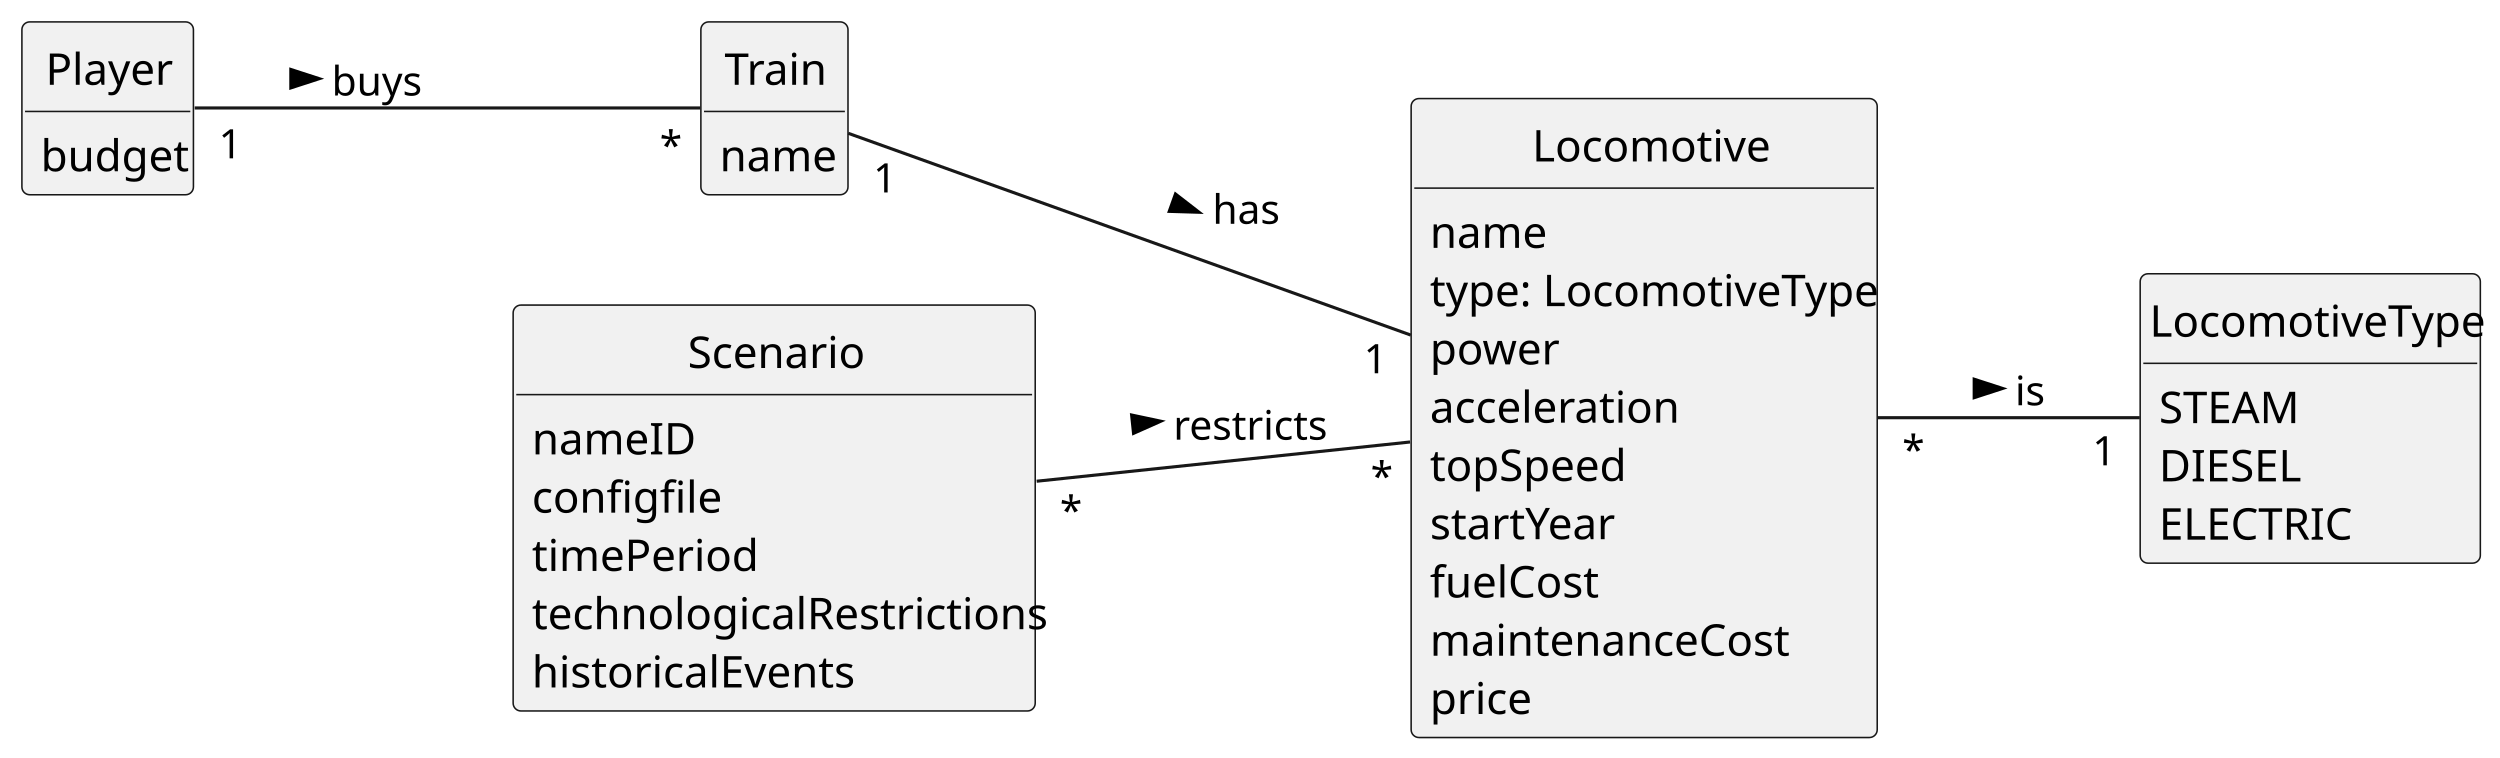
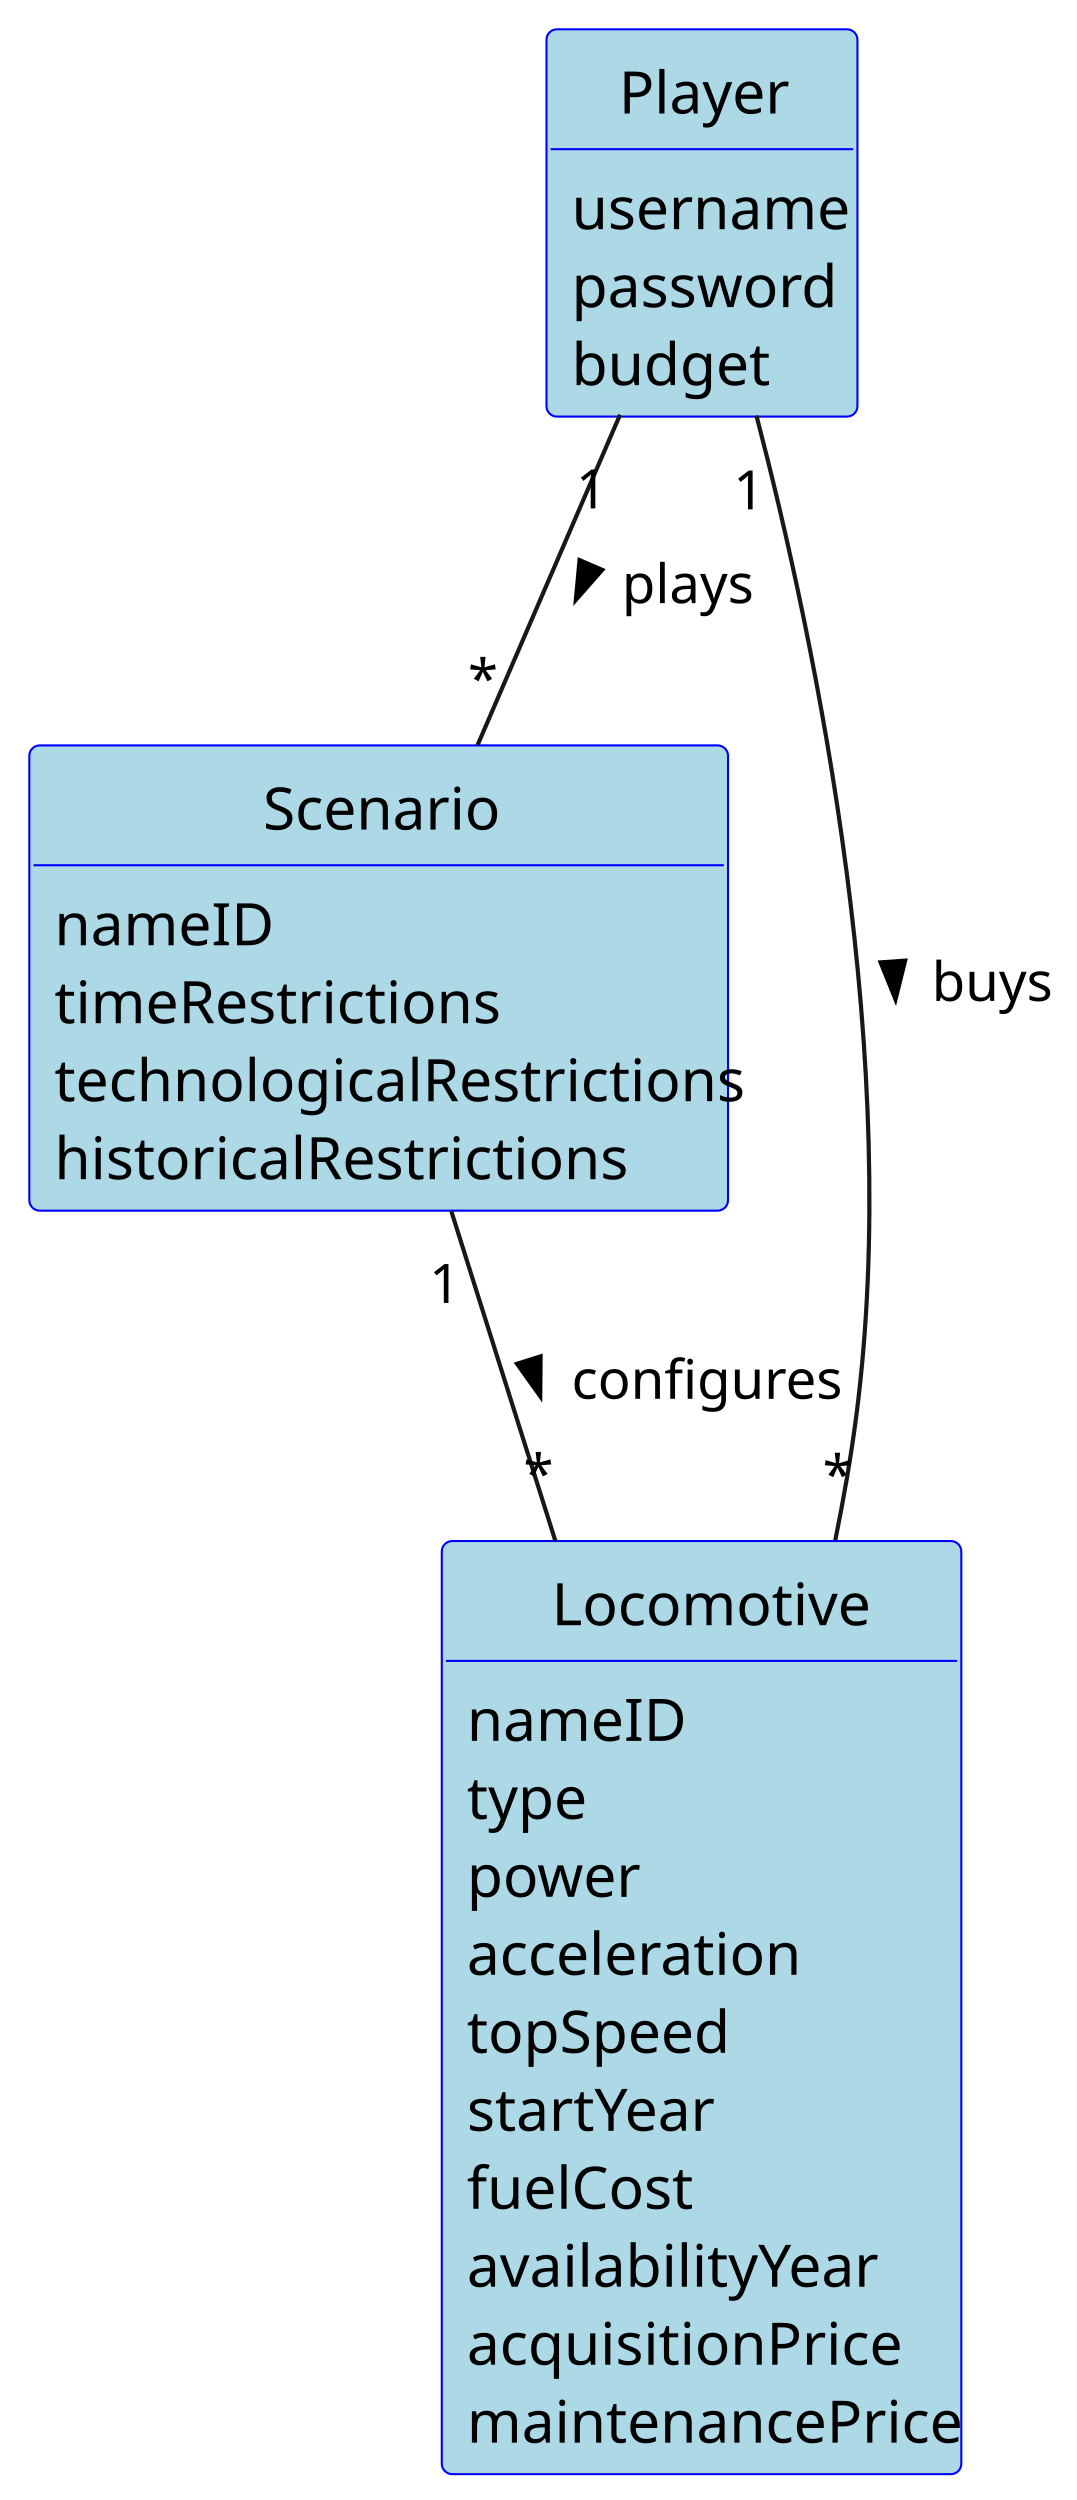
- <svg xmlns="http://www.w3.org/2000/svg" contentStyleType="text/css" height="242px" preserveAspectRatio="none" style="width:799px;height:242px;background:#FFFFFF;" version="1.1" viewBox="0 0 799 242" width="799px" zoomAndPan="magnify">
+ <svg xmlns="http://www.w3.org/2000/svg" contentStyleType="text/css" height="597px" preserveAspectRatio="none" style="width:257px;height:597px;background:#FFFFFF;" version="1.1" viewBox="0 0 257 597" width="257px" zoomAndPan="magnify">
  <defs />
  <g>
    <g id="elem_Player">
-       <rect codeLine="9" fill="#F1F1F1" height="55.242" id="Player" rx="2.5" ry="2.5" style="stroke:#181818;stroke-width:0.5;" width="54.82" x="7" y="7" />
-       <text fill="#000000" font-family="sans-serif" font-size="14" lengthAdjust="spacing" textLength="39.683" x="14.569" y="27.107">Player</text>
-       <line style="stroke:#181818;stroke-width:0.5;" x1="8" x2="60.82" y1="35.621" y2="35.621" />
-       <text fill="#000000" font-family="sans-serif" font-size="14" lengthAdjust="spacing" textLength="42.82" x="13" y="54.728">budget</text>
+       <rect codeLine="14" fill="#ADD8E6" height="92.484" id="Player" rx="2.5" ry="2.5" style="stroke:#0000FF;stroke-width:0.5;" width="74.255" x="130.5" y="7" />
+       <text fill="#000000" font-family="sans-serif" font-size="14" lengthAdjust="spacing" textLength="39.683" x="147.786" y="27.107">Player</text>
+       <line style="stroke:#0000FF;stroke-width:0.5;" x1="131.5" x2="203.755" y1="35.621" y2="35.621" />
+       <text fill="#000000" font-family="sans-serif" font-size="14" lengthAdjust="spacing" textLength="62.255" x="136.5" y="54.728">username</text>
+       <text fill="#000000" font-family="sans-serif" font-size="14" lengthAdjust="spacing" textLength="59.917" x="136.5" y="73.35">password</text>
+       <text fill="#000000" font-family="sans-serif" font-size="14" lengthAdjust="spacing" textLength="42.82" x="136.5" y="91.971">budget</text>
+     </g>
+     <g id="elem_Scenario">
+       <rect codeLine="20" fill="#ADD8E6" height="111.106" id="Scenario" rx="2.5" ry="2.5" style="stroke:#0000FF;stroke-width:0.5;" width="166.855" x="7" y="178" />
+       <text fill="#000000" font-family="sans-serif" font-size="14" lengthAdjust="spacing" textLength="55.255" x="62.8" y="198.107">Scenario</text>
+       <line style="stroke:#0000FF;stroke-width:0.5;" x1="8" x2="172.855" y1="206.621" y2="206.621" />
+       <text fill="#000000" font-family="sans-serif" font-size="14" lengthAdjust="spacing" textLength="49.02" x="13" y="225.728">nameID</text>
+       <text fill="#000000" font-family="sans-serif" font-size="14" lengthAdjust="spacing" textLength="99.579" x="13" y="244.35">timeRestrictions</text>
+       <text fill="#000000" font-family="sans-serif" font-size="14" lengthAdjust="spacing" textLength="154.855" x="13" y="262.971">technologicalRestrictions</text>
+       <text fill="#000000" font-family="sans-serif" font-size="14" lengthAdjust="spacing" textLength="128.372" x="13" y="281.592">historicalRestrictions</text>
    </g>
    <g id="elem_Locomotive">
-       <rect codeLine="13" fill="#F1F1F1" height="204.211" id="Locomotive" rx="2.5" ry="2.5" style="stroke:#181818;stroke-width:0.5;" width="148.958" x="451" y="31.5" />
-       <text fill="#000000" font-family="sans-serif" font-size="14" lengthAdjust="spacing" textLength="71.593" x="489.683" y="51.607">Locomotive</text>
-       <line style="stroke:#181818;stroke-width:0.5;" x1="452" x2="598.958" y1="60.121" y2="60.121" />
-       <text fill="#000000" font-family="sans-serif" font-size="14" lengthAdjust="spacing" textLength="35.02" x="457" y="79.228">name</text>
-       <text fill="#000000" font-family="sans-serif" font-size="14" lengthAdjust="spacing" textLength="136.958" x="457" y="97.85">type: LocomotiveType</text>
-       <text fill="#000000" font-family="sans-serif" font-size="14" lengthAdjust="spacing" textLength="38.131" x="457" y="116.471">power</text>
-       <text fill="#000000" font-family="sans-serif" font-size="14" lengthAdjust="spacing" textLength="75.489" x="457" y="135.092">acceleration</text>
-       <text fill="#000000" font-family="sans-serif" font-size="14" lengthAdjust="spacing" textLength="59.944" x="457" y="153.713">topSpeed</text>
-       <text fill="#000000" font-family="sans-serif" font-size="14" lengthAdjust="spacing" textLength="56.8" x="457" y="172.334">startYear</text>
-       <text fill="#000000" font-family="sans-serif" font-size="14" lengthAdjust="spacing" textLength="51.358" x="457" y="190.955">fuelCost</text>
-       <text fill="#000000" font-family="sans-serif" font-size="14" lengthAdjust="spacing" textLength="108.951" x="457" y="209.576">maintenanceCost</text>
-       <text fill="#000000" font-family="sans-serif" font-size="14" lengthAdjust="spacing" textLength="30.345" x="457" y="228.197">price</text>
+       <rect codeLine="27" fill="#ADD8E6" height="222.832" id="Locomotive" rx="2.5" ry="2.5" style="stroke:#0000FF;stroke-width:0.5;" width="124.061" x="105.5" y="368" />
+       <text fill="#000000" font-family="sans-serif" font-size="14" lengthAdjust="spacing" textLength="71.593" x="131.734" y="388.107">Locomotive</text>
+       <line style="stroke:#0000FF;stroke-width:0.5;" x1="106.5" x2="228.561" y1="396.621" y2="396.621" />
+       <text fill="#000000" font-family="sans-serif" font-size="14" lengthAdjust="spacing" textLength="49.02" x="111.5" y="415.728">nameID</text>
+       <text fill="#000000" font-family="sans-serif" font-size="14" lengthAdjust="spacing" textLength="26.462" x="111.5" y="434.35">type</text>
+       <text fill="#000000" font-family="sans-serif" font-size="14" lengthAdjust="spacing" textLength="38.131" x="111.5" y="452.971">power</text>
+       <text fill="#000000" font-family="sans-serif" font-size="14" lengthAdjust="spacing" textLength="75.489" x="111.5" y="471.592">acceleration</text>
+       <text fill="#000000" font-family="sans-serif" font-size="14" lengthAdjust="spacing" textLength="59.944" x="111.5" y="490.213">topSpeed</text>
+       <text fill="#000000" font-family="sans-serif" font-size="14" lengthAdjust="spacing" textLength="56.8" x="111.5" y="508.834">startYear</text>
+       <text fill="#000000" font-family="sans-serif" font-size="14" lengthAdjust="spacing" textLength="51.358" x="111.5" y="527.455">fuelCost</text>
+       <text fill="#000000" font-family="sans-serif" font-size="14" lengthAdjust="spacing" textLength="94.158" x="111.5" y="546.076">availabilityYear</text>
+       <text fill="#000000" font-family="sans-serif" font-size="14" lengthAdjust="spacing" textLength="98.048" x="111.5" y="564.697">acquisitionPrice</text>
+       <text fill="#000000" font-family="sans-serif" font-size="14" lengthAdjust="spacing" textLength="112.061" x="111.5" y="583.318">maintenancePrice</text>
    </g>
-     <g id="elem_Train">
-       <rect codeLine="25" fill="#F1F1F1" height="55.242" id="Train" rx="2.5" ry="2.5" style="stroke:#181818;stroke-width:0.5;" width="47.02" x="224" y="7" />
-       <text fill="#000000" font-family="sans-serif" font-size="14" lengthAdjust="spacing" textLength="31.896" x="231.562" y="27.107">Train</text>
-       <line style="stroke:#181818;stroke-width:0.5;" x1="225" x2="270.021" y1="35.621" y2="35.621" />
-       <text fill="#000000" font-family="sans-serif" font-size="14" lengthAdjust="spacing" textLength="35.02" x="230" y="54.728">name</text>
+     <g id="link_Player_Scenario">
+       <path codeLine="40" d="M148.07,99.04 C137.73,123 124.94,152.65 114.05,177.91 " fill="none" id="Player-Scenario" style="stroke:#181818;stroke-width:1.0;" />
+       <polygon fill="#000000" points="137.52,143.237,143.801,136.095,138.404,133.767,137.52,143.237" style="stroke:#000000;stroke-width:1.0;" />
+       <text fill="#000000" font-family="sans-serif" font-size="13" lengthAdjust="spacing" textLength="30.348" x="148.5" y="144.028">plays</text>
+       <text fill="#000000" font-family="sans-serif" font-size="13" lengthAdjust="spacing" textLength="7.23" x="137.557" y="121.405">1</text>
+       <text fill="#000000" font-family="sans-serif" font-size="13" lengthAdjust="spacing" textLength="5.059" x="111.76" y="166.739">*</text>
    </g>
-     <g id="elem_LocomotiveType">
-       <rect codeLine="29" fill="#F1F1F1" height="92.484" id="LocomotiveType" rx="2.5" ry="2.5" style="stroke:#181818;stroke-width:0.5;" width="108.717" x="684" y="87.5" />
-       <text fill="#000000" font-family="sans-serif" font-size="14" lengthAdjust="spacing" textLength="102.717" x="687" y="107.607">LocomotiveType</text>
-       <line style="stroke:#181818;stroke-width:0.5;" x1="685" x2="791.717" y1="116.121" y2="116.121" />
-       <text fill="#000000" font-family="sans-serif" font-size="14" lengthAdjust="spacing" textLength="48.227" x="690" y="135.228">STEAM</text>
-       <text fill="#000000" font-family="sans-serif" font-size="14" lengthAdjust="spacing" textLength="49.8" x="690" y="153.85">DIESEL</text>
-       <text fill="#000000" font-family="sans-serif" font-size="14" lengthAdjust="spacing" textLength="69.234" x="690" y="172.471">ELECTRIC</text>
-     </g>
-     <g id="elem_Scenario">
-       <rect codeLine="35" fill="#F1F1F1" height="129.727" id="Scenario" rx="2.5" ry="2.5" style="stroke:#181818;stroke-width:0.5;" width="166.855" x="164" y="97.5" />
-       <text fill="#000000" font-family="sans-serif" font-size="14" lengthAdjust="spacing" textLength="55.255" x="219.8" y="117.607">Scenario</text>
-       <line style="stroke:#181818;stroke-width:0.5;" x1="165" x2="329.854" y1="126.121" y2="126.121" />
-       <text fill="#000000" font-family="sans-serif" font-size="14" lengthAdjust="spacing" textLength="49.02" x="170" y="145.228">nameID</text>
-       <text fill="#000000" font-family="sans-serif" font-size="14" lengthAdjust="spacing" textLength="55.255" x="170" y="163.85">configfile</text>
-       <text fill="#000000" font-family="sans-serif" font-size="14" lengthAdjust="spacing" textLength="66.917" x="170" y="182.471">timePeriod</text>
-       <text fill="#000000" font-family="sans-serif" font-size="14" lengthAdjust="spacing" textLength="154.855" x="170" y="201.092">technologicalRestrictions</text>
-       <text fill="#000000" font-family="sans-serif" font-size="14" lengthAdjust="spacing" textLength="98.041" x="170" y="219.713">historicalEvents</text>
-     </g>
-     <g id="link_Player_Train">
-       <path codeLine="43" d="M62.22,34.5 C104.14,34.5 184.61,34.5 223.85,34.5 " fill="none" id="Player-Train" style="stroke:#181818;stroke-width:1.0;" />
-       <polygon fill="#000000" points="102,25.145,92.955,22.207,92.955,28.084,102,25.145" style="stroke:#000000;stroke-width:1.0;" />
-       <text fill="#000000" font-family="sans-serif" font-size="13" lengthAdjust="spacing" textLength="27.46" x="106" y="30.528">buys</text>
-       <text fill="#000000" font-family="sans-serif" font-size="13" lengthAdjust="spacing" textLength="7.23" x="69.88" y="50.606">1</text>
-       <text fill="#000000" font-family="sans-serif" font-size="13" lengthAdjust="spacing" textLength="5.059" x="210.847" y="51.139">*</text>
-     </g>
-     <g id="link_Train_Locomotive">
-       <path codeLine="44" d="M271.09,42.6 C309.9,56.52 390.88,85.57 450.9,107.1 " fill="none" id="Train-Locomotive" style="stroke:#181818;stroke-width:1.0;" />
-       <polygon fill="#000000" points="383.206,67.834,375.685,62.013,373.7,67.546,383.206,67.834" style="stroke:#000000;stroke-width:1.0;" />
-       <text fill="#000000" font-family="sans-serif" font-size="13" lengthAdjust="spacing" textLength="20.96" x="387.5" y="71.528">has</text>
-       <text fill="#000000" font-family="sans-serif" font-size="13" lengthAdjust="spacing" textLength="7.23" x="279.079" y="61.512">1</text>
-       <text fill="#000000" font-family="sans-serif" font-size="13" lengthAdjust="spacing" textLength="7.23" x="435.86" y="119.287">1</text>
-     </g>
-     <g id="link_Locomotive_LocomotiveType">
-       <path codeLine="45" d="M600,133.5 C627.59,133.5 658.41,133.5 683.87,133.5 " fill="none" id="Locomotive-LocomotiveType" style="stroke:#181818;stroke-width:1.0;" />
-       <polygon fill="#000000" points="640,124.145,630.955,121.207,630.955,127.084,640,124.145" style="stroke:#000000;stroke-width:1.0;" />
-       <text fill="#000000" font-family="sans-serif" font-size="13" lengthAdjust="spacing" textLength="9.388" x="644" y="129.528">is</text>
-       <text fill="#000000" font-family="sans-serif" font-size="13" lengthAdjust="spacing" textLength="5.059" x="607.946" y="148.409">*</text>
-       <text fill="#000000" font-family="sans-serif" font-size="13" lengthAdjust="spacing" textLength="7.23" x="668.732" y="148.71">1</text>
+     <g id="link_Player_Locomotive">
+       <path codeLine="41" d="M180.64,99.25 C195.24,155.29 215.42,253.68 204.5,338 C203.24,347.76 201.5,357.8 199.46,367.82 " fill="none" id="Player-Locomotive" style="stroke:#181818;stroke-width:1.0;" />
+       <polygon fill="#000000" points="213.85,238.633,216.149,229.405,210.286,229.816,213.85,238.633" style="stroke:#000000;stroke-width:1.0;" />
+       <text fill="#000000" font-family="sans-serif" font-size="13" lengthAdjust="spacing" textLength="27.46" x="222.5" y="239.028">buys</text>
+       <text fill="#000000" font-family="sans-serif" font-size="13" lengthAdjust="spacing" textLength="7.23" x="175.114" y="121.647">1</text>
+       <text fill="#000000" font-family="sans-serif" font-size="13" lengthAdjust="spacing" textLength="5.059" x="196.439" y="356.789">*</text>
    </g>
    <g id="link_Scenario_Locomotive">
-       <path codeLine="46" d="M331.31,153.8 C369.26,149.81 413.87,145.12 450.66,141.26 " fill="none" id="Scenario-Locomotive" style="stroke:#181818;stroke-width:1.0;" />
-       <polygon fill="#000000" points="370.973,134.623,361.67,132.645,362.284,138.491,370.973,134.623" style="stroke:#000000;stroke-width:1.0;" />
-       <text fill="#000000" font-family="sans-serif" font-size="13" lengthAdjust="spacing" textLength="45.5" x="375" y="140.528">restricts</text>
-       <text fill="#000000" font-family="sans-serif" font-size="13" lengthAdjust="spacing" textLength="5.059" x="338.736" y="167.835">*</text>
-       <text fill="#000000" font-family="sans-serif" font-size="13" lengthAdjust="spacing" textLength="5.059" x="438.052" y="156.893">*</text>
+       <path codeLine="42" d="M107.78,289.26 C115.14,312.58 124.01,340.67 132.63,367.99 " fill="none" id="Scenario-Locomotive" style="stroke:#181818;stroke-width:1.0;" />
+       <polygon fill="#000000" points="129.005,333.414,129.085,323.903,123.48,325.673,129.005,333.414" style="stroke:#000000;stroke-width:1.0;" />
+       <text fill="#000000" font-family="sans-serif" font-size="13" lengthAdjust="spacing" textLength="59.979" x="136.5" y="334.028">configures</text>
+       <text fill="#000000" font-family="sans-serif" font-size="13" lengthAdjust="spacing" textLength="7.23" x="102.482" y="311.131">1</text>
+       <text fill="#000000" font-family="sans-serif" font-size="13" lengthAdjust="spacing" textLength="5.059" x="125.002" y="356.596">*</text>
    </g>
  </g>
</svg>
